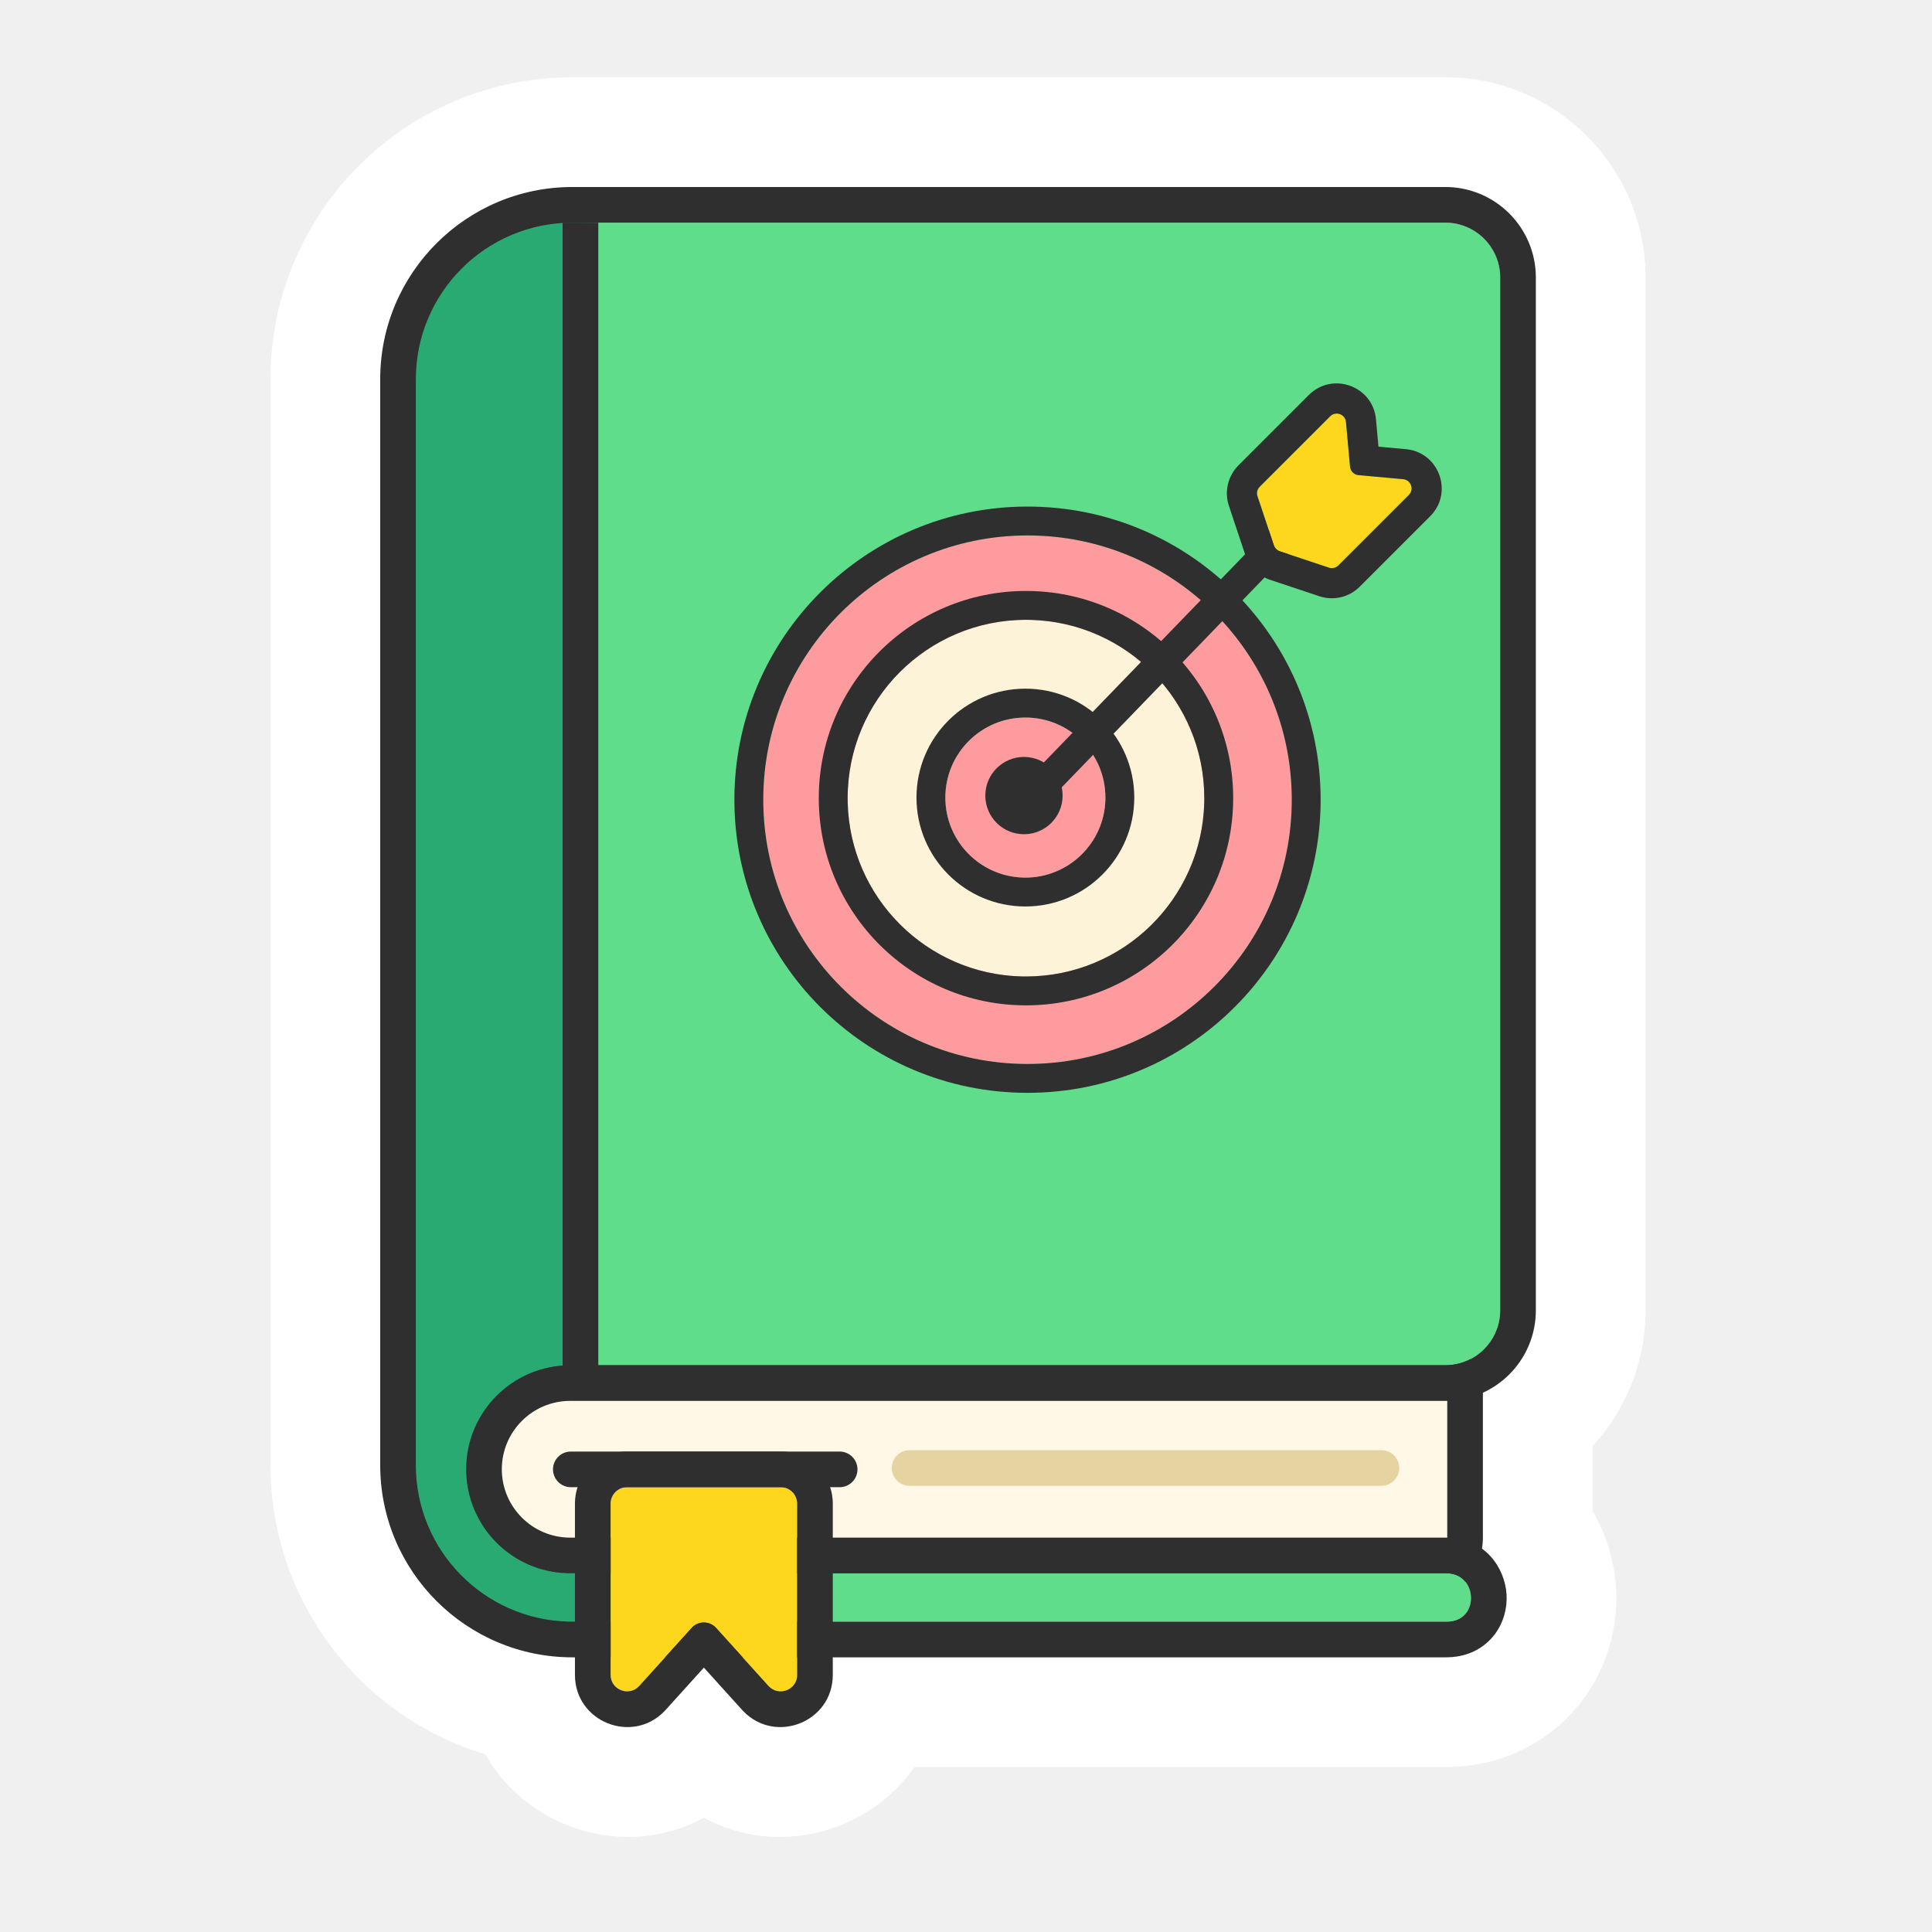
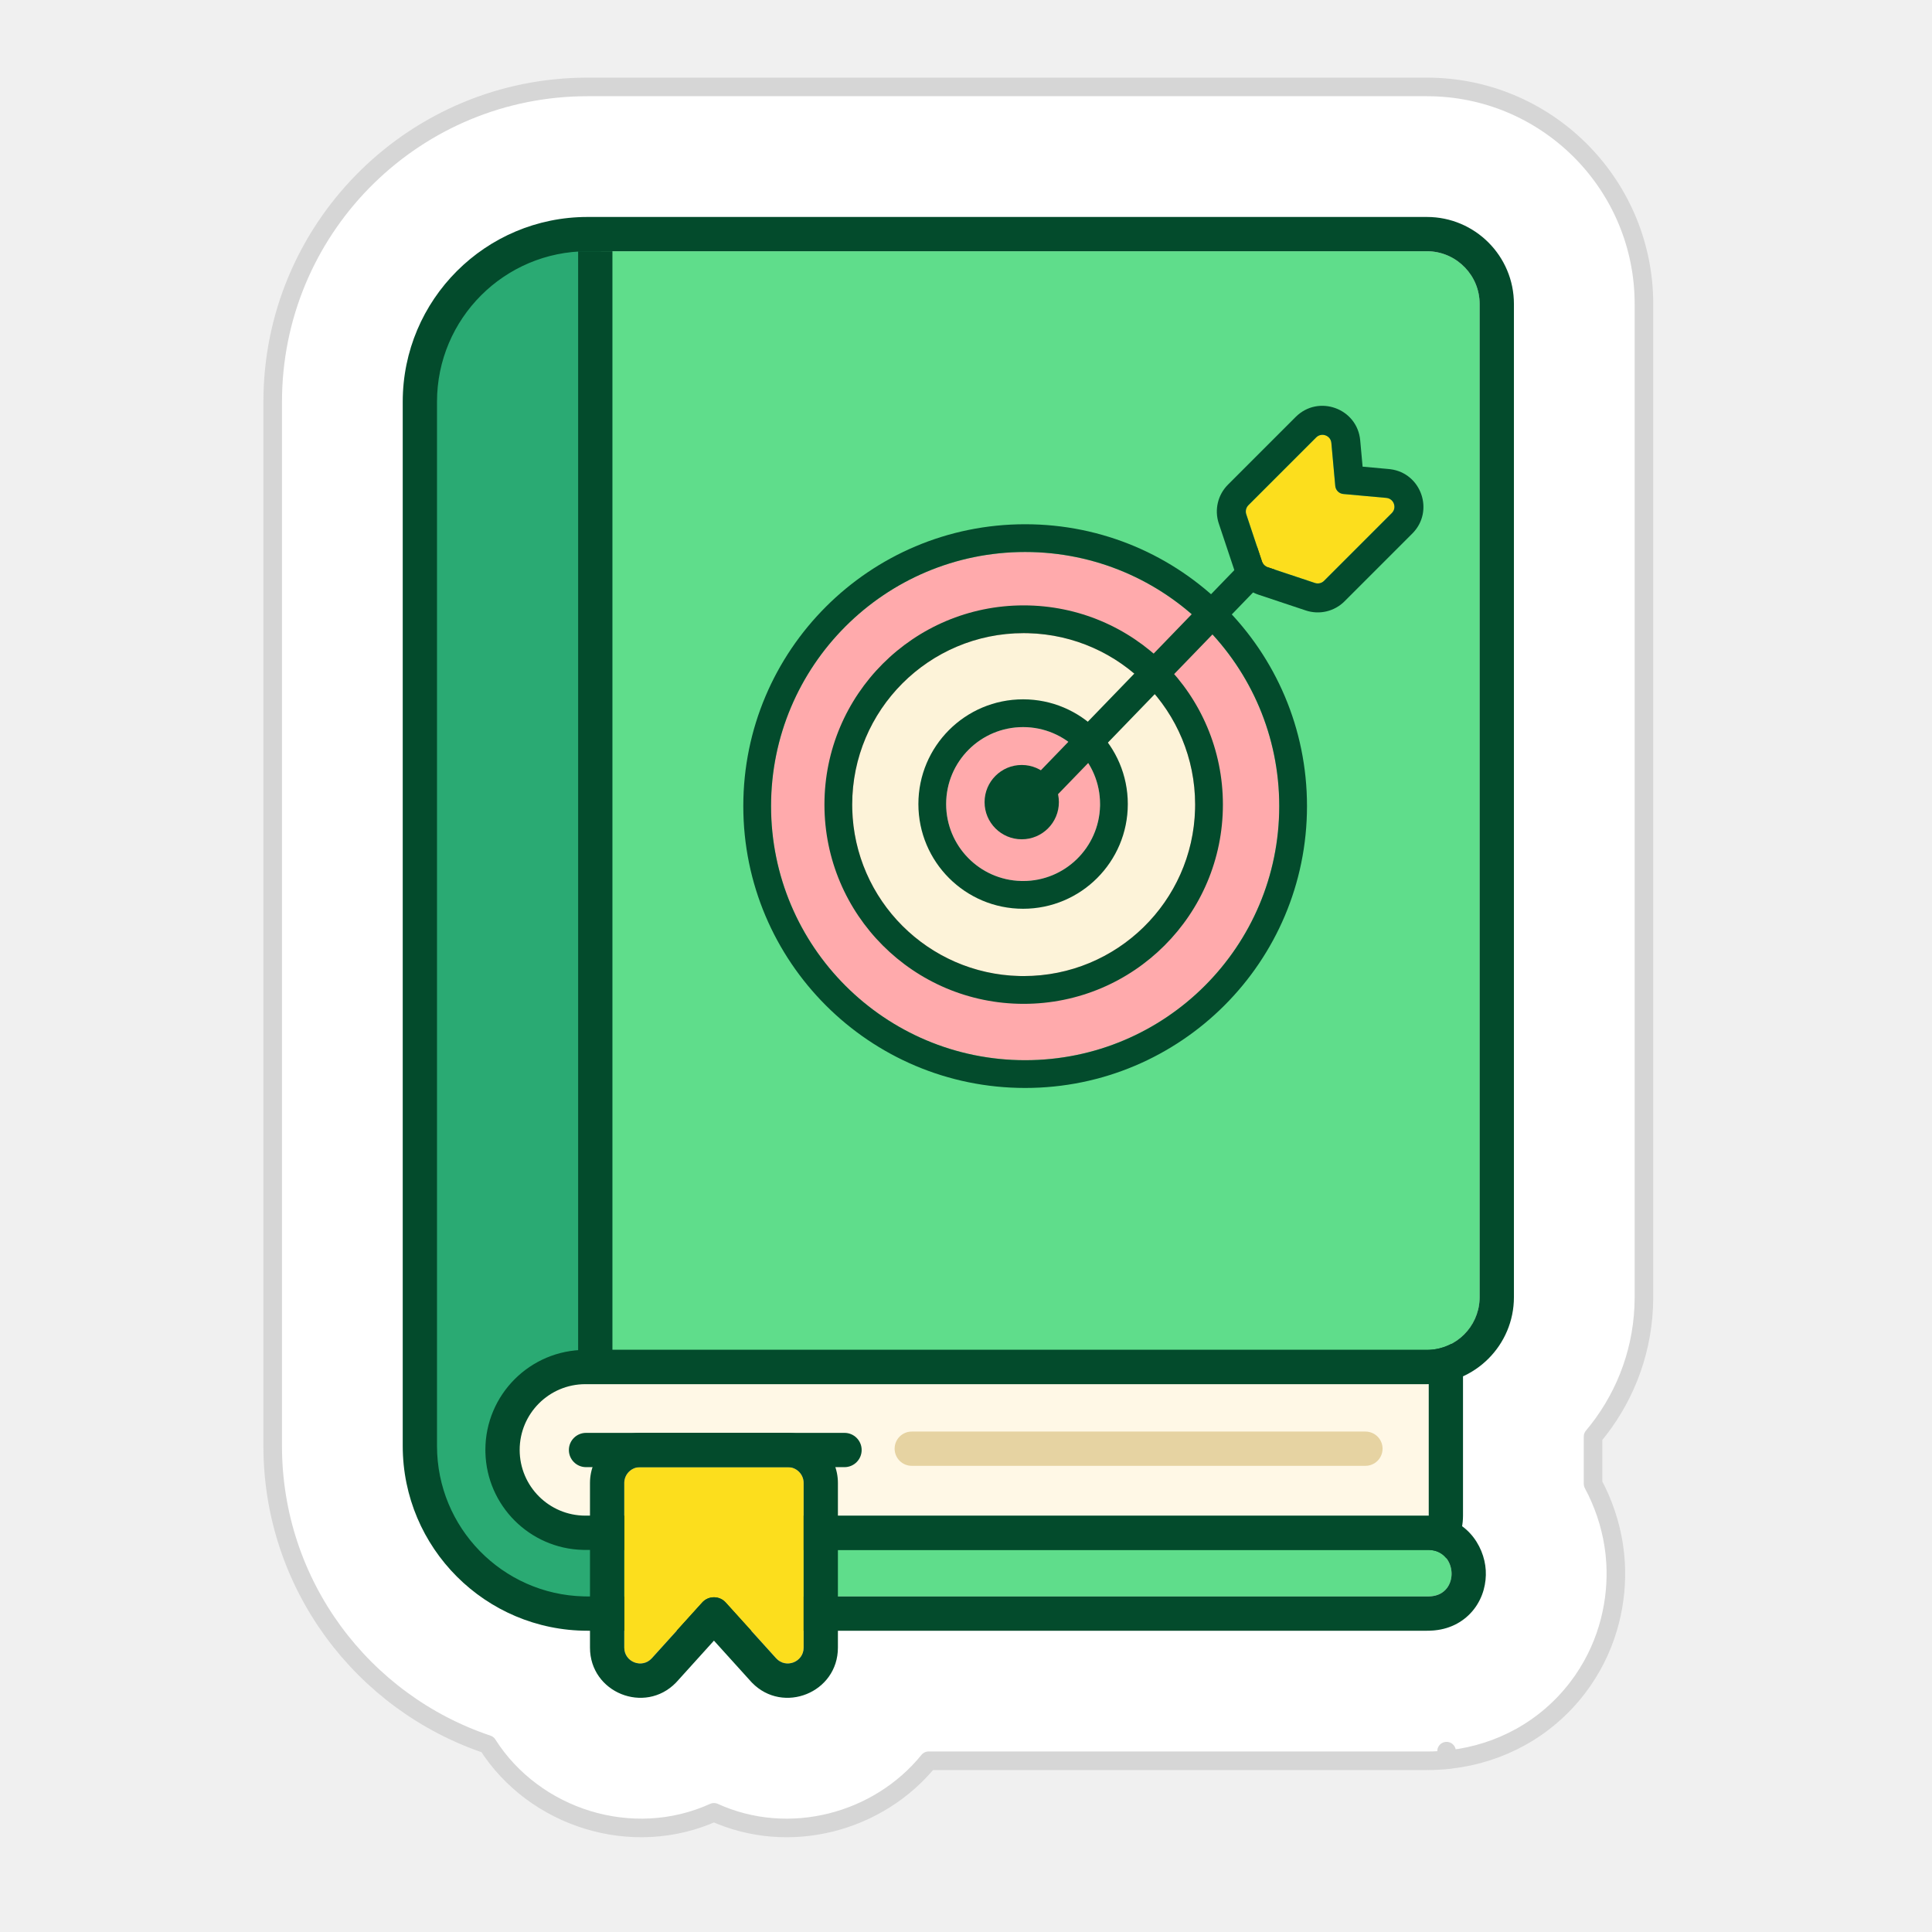
- <svg xmlns="http://www.w3.org/2000/svg" viewBox="0 0 100 100" width="100" height="100" fill="none">
-   <g transform="translate(-6, -16)">
-     <path d="M80.81 20C86.533 20 91.174 24.641 91.174 30.364V83.825C91.174 86.537 90.132 89 88.434 90.843V94.206C89.138 95.41 89.529 96.727 89.633 97.986L89.649 98.207L89.657 98.381C89.722 100.131 89.274 102.13 87.991 103.893L87.859 104.068C86.395 105.978 84.251 107.131 81.944 107.397C81.936 107.398 81.929 107.399 81.922 107.4C81.889 107.404 81.859 107.406 81.833 107.409C81.825 107.41 81.817 107.411 81.809 107.412L81.809 107.412C81.79 107.414 81.774 107.416 81.759 107.417C81.742 107.419 81.725 107.42 81.712 107.421C81.709 107.421 81.706 107.421 81.703 107.422C81.705 107.422 81.707 107.422 81.709 107.421C81.704 107.422 81.699 107.422 81.695 107.422C81.692 107.423 81.688 107.423 81.685 107.424C81.682 107.424 81.679 107.424 81.677 107.424C81.676 107.424 81.673 107.424 81.672 107.424L81.672 107.425C81.661 107.426 81.65 107.427 81.639 107.428C81.624 107.429 81.61 107.43 81.594 107.432C81.587 107.432 81.579 107.433 81.571 107.433C81.384 107.448 81.221 107.455 81.096 107.458C81.02 107.46 80.955 107.461 80.903 107.462C80.857 107.462 80.814 107.462 80.81 107.462V107.462H53.331C50.979 110.854 46.222 112.158 42.433 110.084C38.406 112.287 33.288 110.678 31.123 106.802C24.688 104.867 20 98.897 20 91.833V35.629C20 26.998 26.998 20 35.629 20H80.81ZM87.09 101.83C87.089 101.832 87.087 101.835 87.085 101.839L87.074 101.863L87.09 101.829L87.09 101.83ZM86.422 94.501C86.418 94.497 86.415 94.493 86.413 94.49C86.412 94.489 86.412 94.488 86.411 94.487L86.422 94.501Z" fill="white" />
-     <path d="M31.695 87.727H80.909V95.587C80.909 96.419 80.249 97.095 79.437 97.095H31.695C29.552 97.095 27.809 95.312 27.809 93.114V91.705C27.809 89.509 29.549 87.724 31.695 87.724V87.727Z" fill="#FFF8E6" />
-     <path d="M31.695 87.727V87.724C29.549 87.724 27.809 89.509 27.809 91.705V93.114L27.81 93.216C27.862 95.333 29.531 97.04 31.595 97.093L31.695 97.095H79.437L79.513 97.093C80.265 97.053 80.869 96.435 80.907 95.664L80.909 95.587V87.727H31.695ZM82.754 95.587C82.754 97.396 81.31 98.94 79.437 98.94H31.695C28.491 98.94 25.963 96.29 25.963 93.114V91.705C25.963 88.533 28.487 85.878 31.695 85.878C31.729 85.878 31.763 85.879 31.797 85.881H80.909C81.928 85.881 82.754 86.708 82.754 87.727V95.587Z" fill="#2F2F2F" />
-     <path d="M35.513 97.433C32.54 97.433 30.129 95.022 30.129 92.049C30.129 89.076 32.54 86.665 35.513 86.665H80.81C82.378 86.665 83.65 85.393 83.65 83.825V30.364C83.65 28.797 82.378 27.525 80.81 27.525H35.63C31.154 27.525 27.525 31.154 27.525 35.629V91.833C27.525 96.308 31.154 99.937 35.63 99.937H80.81C80.884 99.937 80.955 99.937 81.026 99.928C82.599 99.809 82.463 97.433 80.884 97.433H35.513Z" fill="#5FDD8B" />
-     <path d="M27.379 91.794V35.589C27.379 31.114 31.057 27.025 36.344 27.485L36.249 86.641C36.249 86.641 31.287 87.485 31.287 91.794C31.287 96.104 36.249 97.446 36.249 97.446L36.344 100.129C29.218 100.358 27.379 96.27 27.379 91.794Z" fill="#2AAA73" />
-     <path d="M25.679 91.833V35.629C25.679 30.134 30.134 25.679 35.629 25.679V27.525C31.153 27.525 27.524 31.154 27.524 35.629V91.833C27.524 96.238 31.041 99.823 35.419 99.934L35.629 99.937H80.809C80.883 99.937 80.954 99.937 81.025 99.929C82.573 99.811 82.466 97.506 80.956 97.434L80.883 97.433V95.587C82.853 95.587 83.9 97.16 83.979 98.531C84.018 99.215 83.841 99.975 83.353 100.612C82.853 101.264 82.107 101.675 81.245 101.761L81.245 101.761C81.23 101.763 81.214 101.764 81.199 101.765C81.188 101.766 81.176 101.768 81.165 101.769L81.164 101.769C80.998 101.783 80.857 101.783 80.809 101.783H35.629C30.134 101.783 25.679 97.327 25.679 91.833ZM80.883 95.587V97.433H35.512V95.587H80.883ZM30.128 92.049C30.128 89.076 32.539 86.665 35.512 86.665H80.809L80.955 86.661C82.406 86.588 83.571 85.423 83.645 83.971L83.649 83.825V30.364C83.649 28.846 82.455 27.605 80.955 27.529L80.809 27.525V25.679C83.396 25.679 85.495 27.778 85.495 30.364V83.825C85.495 86.412 83.396 88.51 80.809 88.51H35.512C33.559 88.51 31.974 90.095 31.974 92.049C31.974 94.002 33.559 95.587 35.512 95.587V97.433L35.373 97.431C32.511 97.358 30.203 95.05 30.13 92.188L30.128 92.049ZM80.809 25.679V27.525H35.629V25.679H80.809Z" fill="#2F2F2F" />
-     <path d="M36.967 27.525L36.967 87.724L35.121 87.724L35.121 27.525L36.967 27.525Z" fill="#2F2F2F" />
-     <path d="M77.501 91.061C78.011 91.061 78.424 91.474 78.424 91.983C78.424 92.493 78.011 92.906 77.501 92.906L53.081 92.906C52.571 92.906 52.158 92.493 52.158 91.983C52.158 91.474 52.571 91.061 53.081 91.061L77.501 91.061Z" fill="#E6D3A2" />
-     <path d="M47.26 102.691C47.26 103.471 46.299 103.841 45.776 103.262L43.064 100.262C42.726 99.888 42.139 99.888 41.8 100.262L39.089 103.262C38.566 103.841 37.605 103.471 37.605 102.691L37.605 93.829C37.605 93.359 37.987 92.977 38.457 92.977L46.408 92.977C46.878 92.977 47.26 93.359 47.26 93.829L47.26 102.691Z" fill="#FCD71D" />
-     <path d="M47.26 93.829C47.26 93.359 46.878 92.977 46.408 92.977L38.457 92.977L38.413 92.978C37.978 93 37.628 93.35 37.606 93.785L37.605 93.829L37.605 102.691C37.605 103.471 38.566 103.841 39.089 103.262L41.8 100.263L41.833 100.228C42.175 99.889 42.737 99.9 43.064 100.263L45.776 103.262C46.299 103.841 47.26 103.471 47.26 102.691L47.26 93.829ZM35.759 93.829C35.759 92.339 36.967 91.132 38.457 91.132L46.408 91.132C47.898 91.132 49.105 92.339 49.105 93.829L49.105 102.691C49.105 105.122 46.157 106.295 44.485 104.583L44.407 104.5L42.432 102.316L40.458 104.5L40.38 104.583C38.708 106.295 35.76 105.122 35.759 102.691L35.759 93.829Z" fill="#2F2F2F" />
-     <path d="M49.46 91.132C49.969 91.132 50.383 91.545 50.383 92.054C50.383 92.564 49.969 92.977 49.46 92.977L35.546 92.977C35.036 92.977 34.623 92.564 34.623 92.054C34.623 91.545 35.036 91.132 35.546 91.132L49.46 91.132Z" fill="#2F2F2F" />
-     <path d="M72.861 57.392C72.861 64.947 66.737 71.071 59.183 71.071C51.629 71.071 45.505 64.947 45.505 57.392C45.505 49.838 51.629 43.714 59.183 43.714C66.737 43.714 72.861 49.838 72.861 57.392Z" fill="#FD9B9E" />
-     <path d="M72.862 57.392C72.862 49.838 66.738 43.714 59.184 43.714C51.63 43.714 45.506 49.838 45.506 57.392C45.506 64.947 51.63 71.071 59.184 71.071C66.738 71.071 72.862 64.947 72.862 57.392ZM74.356 57.392C74.356 65.772 67.564 72.565 59.184 72.565C50.805 72.565 44.012 65.772 44.012 57.392C44.012 49.013 50.805 42.22 59.184 42.22C67.564 42.22 74.356 49.013 74.356 57.392Z" fill="#2F2F2F" />
-     <path d="M68.334 57.312C68.334 62.41 64.202 66.542 59.104 66.542C54.007 66.542 49.874 62.41 49.874 57.312C49.874 52.215 54.007 48.082 59.104 48.082C64.202 48.082 68.334 52.215 68.334 57.312Z" fill="#FDF3D9" />
-     <path d="M68.334 57.312C68.334 52.294 64.33 48.212 59.343 48.085L59.104 48.082C54.007 48.082 49.874 52.215 49.874 57.312L49.877 57.551C50.001 62.459 53.958 66.415 58.866 66.54L59.104 66.542C64.122 66.542 68.205 62.538 68.331 57.551L68.334 57.312ZM69.829 57.312C69.829 63.235 65.027 68.037 59.104 68.037C53.181 68.037 48.38 63.235 48.38 57.312C48.38 51.389 53.181 46.588 59.104 46.588C65.027 46.588 69.829 51.389 69.829 57.312Z" fill="#2F2F2F" />
-     <path d="M63.216 57.282C63.216 59.57 61.361 61.425 59.073 61.425C56.785 61.425 54.931 59.57 54.931 57.282C54.931 54.994 56.785 53.14 59.073 53.14C61.361 53.14 63.216 54.994 63.216 57.282Z" fill="#FD9B9E" />
-     <path d="M63.216 57.282C63.216 54.994 61.361 53.14 59.073 53.14C56.785 53.14 54.931 54.994 54.931 57.282C54.931 59.534 56.728 61.367 58.966 61.423L59.073 61.425C61.325 61.425 63.158 59.628 63.215 57.389L63.216 57.282ZM64.71 57.282C64.71 60.395 62.186 62.919 59.073 62.919C55.96 62.919 53.437 60.395 53.437 57.282C53.437 54.169 55.96 51.645 59.073 51.645C62.186 51.645 64.71 54.169 64.71 57.282Z" fill="#2F2F2F" />
-     <path d="M61 57.179C61 58.284 60.105 59.179 59 59.179C57.895 59.179 57 58.284 57 57.179C57 56.075 57.895 55.179 59 55.179C60.105 55.179 61 56.075 61 57.179Z" fill="#2F2F2F" />
-     <path d="M72.814 42.239C73.113 41.93 73.607 41.921 73.916 42.221C74.226 42.52 74.235 43.014 73.935 43.323L60.019 57.719C59.72 58.029 59.226 58.037 58.916 57.738C58.607 57.438 58.599 56.945 58.898 56.635L72.814 42.239Z" fill="#2F2F2F" />
-     <path d="M74.85 37.548C75.138 37.26 75.631 37.438 75.668 37.843L75.878 40.157C75.899 40.388 76.082 40.571 76.312 40.592L78.626 40.802C79.032 40.839 79.21 41.332 78.922 41.619L75.276 45.266C75.147 45.395 74.957 45.439 74.785 45.382L72.24 44.534C72.096 44.486 71.984 44.373 71.936 44.23L71.088 41.685C71.031 41.513 71.075 41.323 71.204 41.194L74.85 37.548Z" fill="#FCD71D" />
-     <path d="M71.203 41.194C71.074 41.323 71.029 41.513 71.087 41.685L71.935 44.23C71.977 44.355 72.068 44.457 72.186 44.513L72.239 44.534L74.784 45.382C74.956 45.439 75.146 45.395 75.275 45.266L78.921 41.62C79.209 41.332 79.031 40.839 78.625 40.802L76.311 40.592C76.095 40.572 75.921 40.41 75.883 40.2L75.877 40.157L75.667 37.843C75.63 37.438 75.137 37.26 74.849 37.548L71.203 41.194ZM76.377 46.369C75.831 46.915 75.023 47.106 74.29 46.861L71.746 46.013C71.137 45.81 70.659 45.332 70.456 44.723L69.607 42.178C69.363 41.446 69.554 40.638 70.1 40.091L73.746 36.445C74.969 35.222 77.063 35.98 77.22 37.702L77.349 39.12L78.766 39.249L78.847 39.258C80.512 39.471 81.227 41.519 80.024 42.722L76.377 46.369Z" fill="#2F2F2F" />
-   </g>
+ <svg xmlns="http://www.w3.org/2000/svg" viewBox="0 0 104 104" width="104" height="104" fill="none">
+   <path d="M77.825 94.736C77.824 94.737 77.819 94.738 77.814 94.738C77.808 94.739 77.8 94.739 77.791 94.739L77.792 94.74H77.79L77.77 94.742C77.754 94.744 77.726 94.746 77.693 94.749C77.68 94.75 77.666 94.749 77.653 94.749C77.446 94.765 77.263 94.776 77.119 94.779C77.037 94.781 76.961 94.782 76.904 94.782C76.867 94.782 76.835 94.781 76.818 94.781C76.815 94.781 76.812 94.782 76.81 94.782H49.99C47.292 98.105 42.489 99.399 38.432 97.558C34.037 99.552 28.763 97.868 26.242 93.903C19.524 91.652 14.679 85.311 14.679 77.833V21.629L14.685 21.191C14.917 12.033 22.415 4.679 31.629 4.679H76.811L77.112 4.683C83.426 4.843 88.494 10.015 88.494 16.364V69.825L88.481 70.372C88.359 73.024 87.349 75.436 85.755 77.332V79.874C86.319 80.925 86.684 82.038 86.859 83.135L86.925 83.621L86.926 83.635L86.966 84.118L86.967 84.131C87.08 86.119 86.617 88.418 85.202 90.466L85.195 90.477L84.914 90.862L84.906 90.872C83.219 93.072 80.752 94.397 78.105 94.704C78.096 94.706 78.088 94.71 78.079 94.711L77.946 94.726C77.933 94.727 77.922 94.728 77.917 94.728H77.909C77.88 94.731 77.851 94.734 77.821 94.736H77.825ZM77.869 94.265L77.915 94.728C77.933 94.726 77.965 94.721 78.004 94.709C77.976 94.718 77.946 94.723 77.916 94.727L77.869 94.265ZM78.018 94.704C78.035 94.698 78.053 94.692 78.072 94.683L78.071 94.682C78.054 94.69 78.036 94.698 78.018 94.704Z" fill="white" stroke="#D6D6D6" stroke-linejoin="round" />
+   <path d="M27.695 73.727H76.909V81.587C76.909 82.419 76.249 83.095 75.437 83.095H27.695C25.552 83.095 23.809 81.312 23.809 79.114V77.705C23.809 75.509 25.549 73.724 27.695 73.724V73.727Z" fill="#FFF8E6" />
+   <path d="M27.695 73.727V73.724C25.549 73.724 23.809 75.509 23.809 77.705V79.114L23.81 79.216C23.862 81.333 25.531 83.04 27.595 83.093L27.695 83.095H75.437L75.513 83.093C76.265 83.053 76.869 82.435 76.907 81.664L76.909 81.587V73.727H27.695ZM78.754 81.587C78.754 83.396 77.31 84.94 75.437 84.94H27.695C24.491 84.94 21.963 82.29 21.963 79.114V77.705C21.963 74.533 24.487 71.878 27.695 71.878C27.729 71.878 27.763 71.879 27.797 71.881H76.909C77.928 71.881 78.754 72.708 78.754 73.727V81.587Z" fill="#034B2C" />
+   <path d="M31.513 83.433C28.54 83.433 26.129 81.022 26.129 78.049C26.129 75.076 28.54 72.665 31.513 72.665H76.81C78.378 72.665 79.65 71.393 79.65 69.825V16.364C79.65 14.797 78.378 13.525 76.81 13.525H31.63C27.154 13.525 23.525 17.154 23.525 21.629V77.833C23.525 82.308 27.154 85.937 31.63 85.937H76.81C76.884 85.937 76.955 85.937 77.026 85.928C78.599 85.809 78.463 83.433 76.884 83.433H31.513Z" fill="#5FDD8B" />
+   <path d="M23.379 77.794V21.589C23.379 17.114 27.057 13.025 32.344 13.485L32.249 72.641C32.249 72.641 27.287 73.485 27.287 77.794C27.287 82.104 32.249 83.446 32.249 83.446L32.344 86.129C25.218 86.358 23.379 82.27 23.379 77.794Z" fill="#2AAA73" />
+   <path d="M21.679 77.833V21.629C21.679 16.134 26.134 11.679 31.629 11.679V13.525C27.153 13.525 23.524 17.154 23.524 21.629V77.833C23.524 82.238 27.041 85.823 31.419 85.934L31.629 85.937H76.809C76.883 85.937 76.954 85.937 77.025 85.929C78.573 85.811 78.466 83.506 76.956 83.434L76.883 83.433V81.587C78.853 81.587 79.9 83.16 79.979 84.531C80.018 85.215 79.841 85.975 79.353 86.612C78.853 87.264 78.107 87.675 77.245 87.761L77.245 87.761C77.23 87.763 77.214 87.764 77.199 87.765C77.188 87.766 77.176 87.768 77.165 87.769L77.164 87.769C76.998 87.783 76.857 87.783 76.809 87.783H31.629C26.134 87.783 21.679 83.327 21.679 77.833ZM76.883 81.587V83.433H31.512V81.587H76.883ZM26.128 78.049C26.128 75.076 28.539 72.665 31.512 72.665H76.809L76.955 72.661C78.406 72.588 79.571 71.423 79.645 69.971L79.649 69.825V16.364C79.649 14.846 78.455 13.605 76.955 13.528L76.809 13.525V11.679C79.396 11.679 81.495 13.778 81.495 16.364V69.825C81.495 72.412 79.396 74.51 76.809 74.51H31.512C29.558 74.51 27.974 76.095 27.974 78.049C27.974 80.002 29.558 81.587 31.512 81.587V83.433L31.373 83.431C28.511 83.358 26.203 81.05 26.13 78.188L26.128 78.049ZM76.809 11.679V13.525H31.629V11.679H76.809Z" fill="#034B2C" />
+   <path d="M32.967 13.525L32.967 73.724L31.121 73.724L31.121 13.525L32.967 13.525Z" fill="#034B2C" />
+   <path d="M73.501 77.061C74.011 77.061 74.424 77.474 74.424 77.983C74.424 78.493 74.011 78.906 73.501 78.906L49.081 78.906C48.571 78.906 48.158 78.493 48.158 77.983C48.158 77.474 48.571 77.061 49.081 77.061L73.501 77.061Z" fill="#E6D3A2" />
+   <path d="M43.26 88.691C43.26 89.471 42.299 89.841 41.776 89.262L39.064 86.263C38.726 85.888 38.139 85.888 37.8 86.263L35.089 89.262C34.566 89.841 33.605 89.471 33.605 88.691L33.605 79.829C33.605 79.359 33.987 78.977 34.457 78.977L42.408 78.977C42.878 78.977 43.26 79.359 43.26 79.829L43.26 88.691Z" fill="#FCDE1D" />
+   <path d="M43.26 79.829C43.26 79.359 42.878 78.977 42.408 78.977L34.457 78.977L34.413 78.978C33.978 79 33.628 79.35 33.606 79.785L33.605 79.829L33.605 88.691C33.605 89.471 34.566 89.841 35.089 89.262L37.8 86.263L37.833 86.228C38.175 85.889 38.737 85.9 39.064 86.263L41.776 89.262C42.299 89.841 43.26 89.471 43.26 88.691L43.26 79.829ZM31.759 79.829C31.759 78.339 32.967 77.132 34.457 77.132L42.408 77.132C43.898 77.132 45.105 78.339 45.105 79.829L45.105 88.691C45.105 91.122 42.157 92.295 40.485 90.584L40.407 90.5L38.432 88.316L36.458 90.5L36.38 90.584C34.708 92.295 31.759 91.122 31.759 88.691L31.759 79.829Z" fill="#034B2C" />
+   <path d="M45.46 77.132C45.969 77.132 46.383 77.545 46.383 78.054C46.383 78.564 45.969 78.977 45.46 78.977L31.546 78.977C31.036 78.977 30.623 78.564 30.623 78.054C30.623 77.545 31.036 77.132 31.546 77.132L45.46 77.132Z" fill="#034B2C" />
+   <path d="M68.861 43.392C68.861 50.947 62.737 57.071 55.183 57.071C47.629 57.071 41.505 50.947 41.505 43.392C41.505 35.838 47.629 29.714 55.183 29.714C62.737 29.714 68.861 35.838 68.861 43.392Z" fill="#FFAAAC" />
+   <path d="M68.862 43.392C68.862 35.838 62.738 29.714 55.184 29.714C47.63 29.714 41.506 35.838 41.506 43.392C41.506 50.947 47.63 57.071 55.184 57.071C62.738 57.071 68.862 50.947 68.862 43.392ZM70.356 43.392C70.356 51.772 63.564 58.565 55.184 58.565C46.805 58.565 40.012 51.772 40.012 43.392C40.012 35.013 46.805 28.22 55.184 28.22C63.564 28.22 70.356 35.013 70.356 43.392Z" fill="#034B2C" />
+   <path d="M64.334 43.312C64.334 48.41 60.202 52.542 55.104 52.542C50.007 52.542 45.874 48.41 45.874 43.312C45.874 38.215 50.007 34.082 55.104 34.082C60.202 34.082 64.334 38.215 64.334 43.312Z" fill="#FDF3D9" />
+   <path d="M64.334 43.312C64.334 38.294 60.33 34.212 55.343 34.085L55.104 34.082C50.007 34.082 45.874 38.215 45.874 43.312L45.877 43.551C46.001 48.459 49.958 52.415 54.866 52.539L55.104 52.542C60.122 52.542 64.205 48.538 64.331 43.551L64.334 43.312ZM65.829 43.312C65.829 49.235 61.027 54.037 55.104 54.037C49.181 54.037 44.38 49.235 44.38 43.312C44.38 37.389 49.181 32.588 55.104 32.588C61.027 32.588 65.829 37.389 65.829 43.312Z" fill="#034B2C" />
+   <path d="M59.216 43.282C59.216 45.57 57.361 47.425 55.073 47.425C52.785 47.425 50.931 45.57 50.931 43.282C50.931 40.994 52.785 39.14 55.073 39.14C57.361 39.14 59.216 40.994 59.216 43.282Z" fill="#FFAAAC" />
+   <path d="M59.216 43.282C59.216 40.994 57.361 39.14 55.073 39.14C52.785 39.14 50.931 40.994 50.931 43.282C50.931 45.534 52.728 47.367 54.966 47.423L55.073 47.425C57.325 47.425 59.158 45.628 59.215 43.389L59.216 43.282ZM60.71 43.282C60.71 46.395 58.186 48.919 55.073 48.919C51.96 48.919 49.437 46.395 49.437 43.282C49.437 40.169 51.96 37.645 55.073 37.645C58.186 37.645 60.71 40.169 60.71 43.282Z" fill="#034B2C" />
+   <path d="M57 43.179C57 44.284 56.105 45.179 55 45.179C53.895 45.179 53 44.284 53 43.179C53 42.075 53.895 41.179 55 41.179C56.105 41.179 57 42.075 57 43.179Z" fill="#034B2C" />
+   <path d="M68.814 28.239C69.113 27.93 69.607 27.921 69.916 28.221C70.226 28.52 70.235 29.014 69.935 29.323L56.019 43.719C55.72 44.029 55.226 44.037 54.916 43.738C54.607 43.438 54.599 42.945 54.898 42.635L68.814 28.239Z" fill="#034B2C" />
+   <path d="M70.85 23.548C71.138 23.26 71.631 23.438 71.668 23.843L71.878 26.157C71.899 26.388 72.082 26.571 72.312 26.592L74.626 26.802C75.032 26.839 75.21 27.332 74.922 27.619L71.276 31.266C71.147 31.395 70.957 31.439 70.785 31.382L68.24 30.534C68.096 30.486 67.984 30.373 67.936 30.23L67.088 27.685C67.031 27.513 67.075 27.323 67.204 27.194L70.85 23.548Z" fill="#FCDE1D" />
+   <path d="M67.203 27.194C67.074 27.323 67.029 27.513 67.087 27.685L67.935 30.23C67.977 30.355 68.068 30.457 68.186 30.513L68.239 30.534L70.784 31.382C70.956 31.439 71.146 31.395 71.275 31.266L74.921 27.619C75.209 27.332 75.031 26.839 74.625 26.802L72.311 26.592C72.095 26.572 71.921 26.41 71.883 26.2L71.877 26.157L71.667 23.843C71.63 23.438 71.137 23.26 70.849 23.548L67.203 27.194ZM72.377 32.369C71.831 32.915 71.023 33.106 70.29 32.861L67.746 32.013C67.137 31.81 66.659 31.332 66.456 30.723L65.607 28.178C65.363 27.445 65.554 26.638 66.1 26.091L69.746 22.445C70.969 21.222 73.063 21.98 73.22 23.702L73.349 25.12L74.766 25.249L74.847 25.258C76.512 25.471 77.227 27.519 76.024 28.722L72.377 32.369Z" fill="#034B2C" />
</svg>
